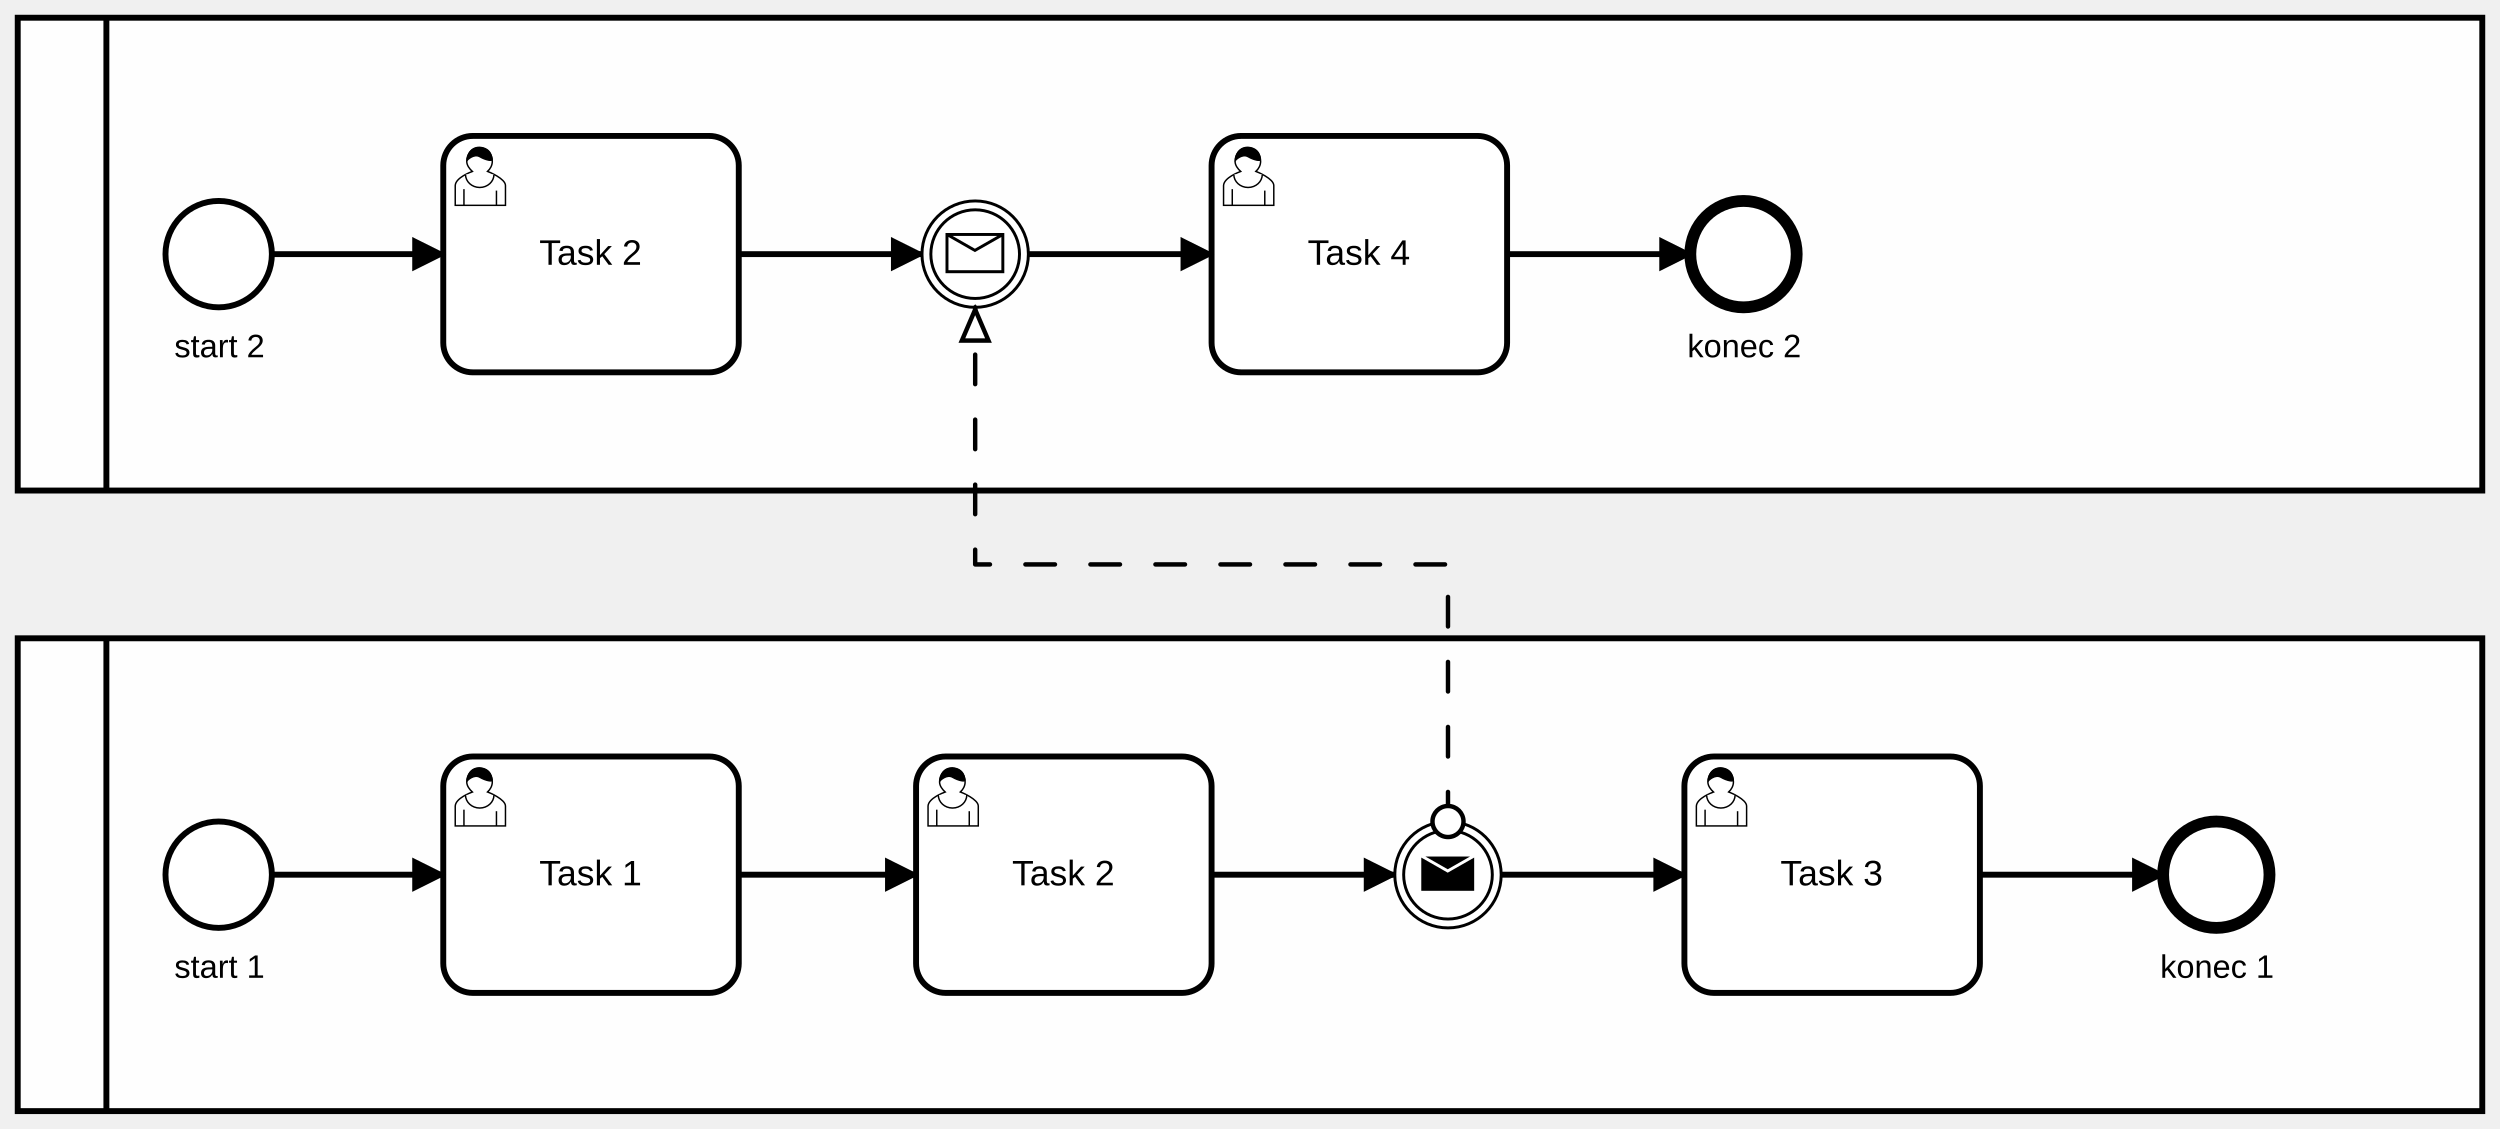
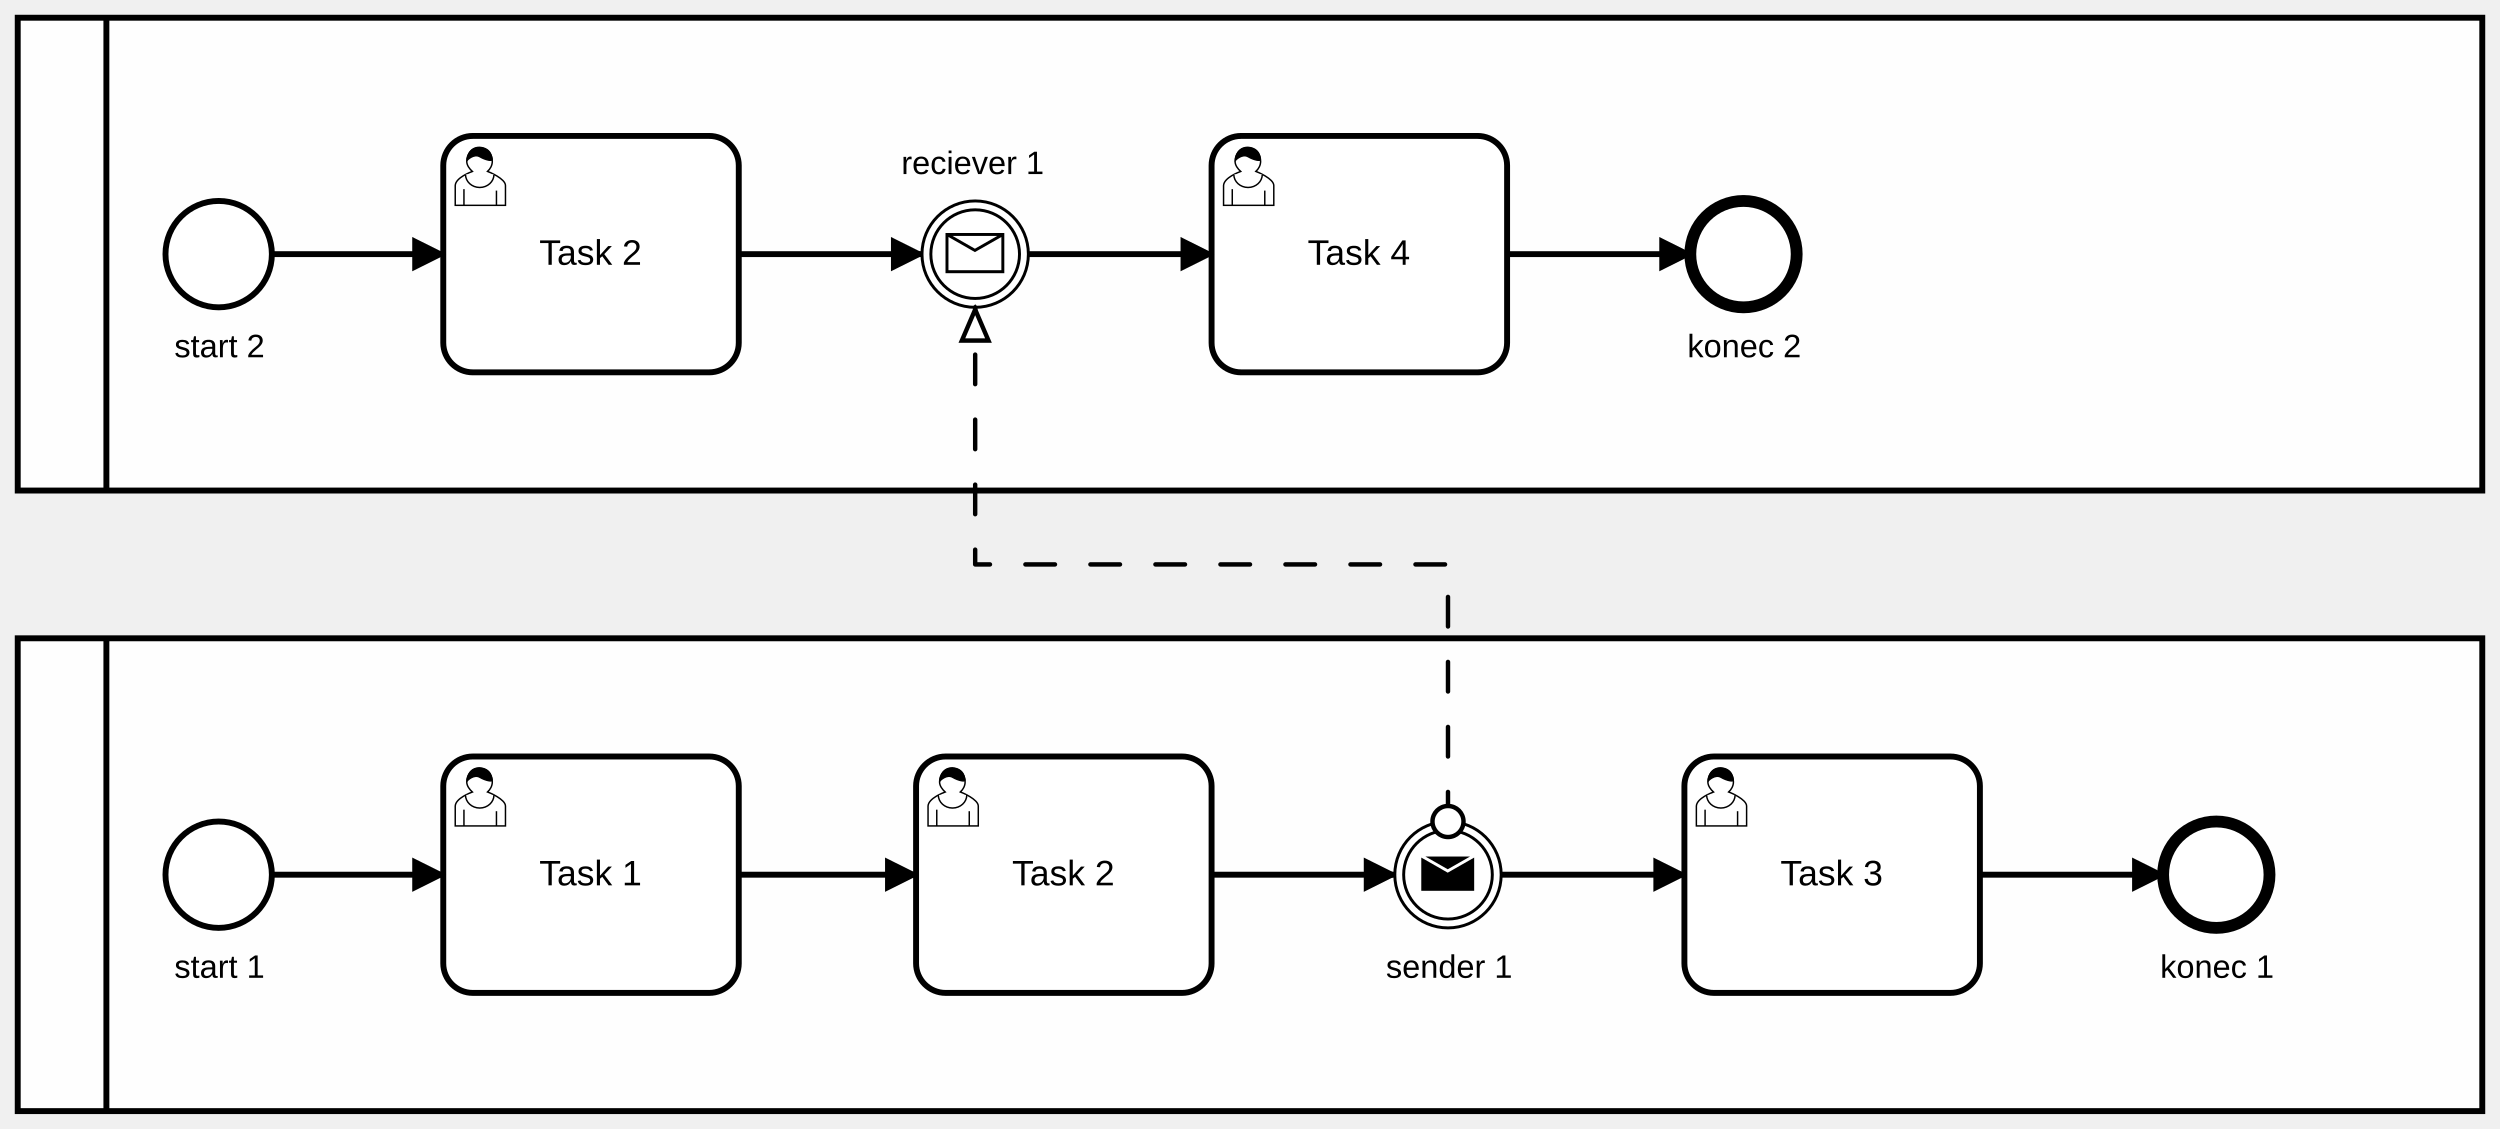
<svg xmlns="http://www.w3.org/2000/svg" width="846" height="382" viewBox="150 64 846 382" version="1.1">
  <defs>
-     <marker id="sequenceflow-end-white-black-1ibnoey58n4a3ev00rfm7z9ut" viewBox="0 0 20 20" refX="11" refY="10" markerWidth="10" markerHeight="10" orient="auto">
+     <marker id="sequenceflow-end-white-black-b2bhefn5h8e4np2nzf2t9qq9q" viewBox="0 0 20 20" refX="11" refY="10" markerWidth="10" markerHeight="10" orient="auto">
      <path d="M 1 5 L 11 10 L 1 15 Z" style="fill: black; stroke-width: 1px; stroke-linecap: round; stroke-dasharray: 10000, 1; stroke: black;" />
    </marker>
-     <marker id="messageflow-end-white-black-1ibnoey58n4a3ev00rfm7z9ut" viewBox="0 0 20 20" refX="8.5" refY="5" markerWidth="20" markerHeight="20" orient="auto">
+     <marker id="messageflow-end-white-black-b2bhefn5h8e4np2nzf2t9qq9q" viewBox="0 0 20 20" refX="8.5" refY="5" markerWidth="20" markerHeight="20" orient="auto">
      <path d="m 1 5 l 0 -3 l 7 3 l -7 3 z" style="fill: white; stroke-width: 1px; stroke-linecap: butt; stroke-dasharray: 10000, 1; stroke: black;" />
    </marker>
-     <marker id="messageflow-start-white-black-1ibnoey58n4a3ev00rfm7z9ut" viewBox="0 0 20 20" refX="6" refY="6" markerWidth="20" markerHeight="20" orient="auto">
+     <marker id="messageflow-start-white-black-b2bhefn5h8e4np2nzf2t9qq9q" viewBox="0 0 20 20" refX="6" refY="6" markerWidth="20" markerHeight="20" orient="auto">
      <circle cx="6" cy="6" r="3.5" style="fill: white; stroke-width: 1px; stroke-linecap: round; stroke-dasharray: 10000, 1; stroke: black;" />
    </marker>
  </defs>
  <g class="djs-group">
    <g class="djs-element djs-shape" data-element-id="Participant_0tix73v" style="display: block;" transform="matrix(1 0 0 1 156 70)">
      <g class="djs-visual">
        <rect x="0" y="0" width="834" height="160" rx="0" ry="0" style="stroke: black; stroke-width: 2px; fill: white; fill-opacity: 0.95;" />
        <polyline points="30,0 30,160 " style="fill: none; stroke: black; stroke-width: 2px;" />
        <text lineHeight="1.2" class="djs-label" style="font-family: Arial, sans-serif; font-size: 12px; font-weight: normal; fill: black;" transform="matrix(-1.83697e-16 -1 1 -1.83697e-16 0 160)">
          <tspan x="80" y="18.6" />
        </text>
      </g>
-       <rect x="-6" y="-6" width="846" height="172" class="djs-outline" style="fill: none;" />
      <rect class="djs-hit djs-hit-click-stroke" x="0" y="0" width="834" height="160" style="fill: none; stroke-opacity: 0; stroke: white; stroke-width: 15px;" />
      <rect class="djs-hit djs-hit-all" x="0" y="0" width="30" height="160" style="fill: none; stroke-opacity: 0; stroke: white; stroke-width: 15px;" />
+       <rect x="-6" y="-6" width="846" height="172" class="djs-outline" style="fill: none;" />
    </g>
    <g class="djs-children">
      <g class="djs-group">
+         <g class="djs-element djs-connection" data-element-id="Flow_14dyv1y" style="display: block;">
+           <g class="djs-visual">
+             <path d="m  660,150L722,150 " style="fill: none; stroke-width: 2px; stroke: black; stroke-linejoin: round; marker-end: url('#sequenceflow-end-white-black-b2bhefn5h8e4np2nzf2t9qq9q');" />
+           </g>
+           <polyline points="660,150 722,150 " class="djs-hit djs-hit-stroke" style="fill: none; stroke-opacity: 0; stroke: white; stroke-width: 15px;" />
+           <rect x="654" y="144" width="74" height="12" class="djs-outline" style="fill: none;" />
+         </g>
+       </g>
+       <g class="djs-group">
+         <g class="djs-element djs-connection" data-element-id="Flow_00c7isv" style="display: block;">
+           <g class="djs-visual">
+             <path d="m  498,150L560,150 " style="fill: none; stroke-width: 2px; stroke: black; stroke-linejoin: round; marker-end: url('#sequenceflow-end-white-black-b2bhefn5h8e4np2nzf2t9qq9q');" />
+           </g>
+           <polyline points="498,150 560,150 " class="djs-hit djs-hit-stroke" style="fill: none; stroke-opacity: 0; stroke: white; stroke-width: 15px;" />
+           <rect x="492" y="144" width="74" height="12" class="djs-outline" style="fill: none;" />
+         </g>
+       </g>
+       <g class="djs-group">
+         <g class="djs-element djs-connection" data-element-id="Flow_0of50li" style="display: block;">
+           <g class="djs-visual">
+             <path d="m  400,150L462,150 " style="fill: none; stroke-width: 2px; stroke: black; stroke-linejoin: round; marker-end: url('#sequenceflow-end-white-black-b2bhefn5h8e4np2nzf2t9qq9q');" />
+           </g>
+           <polyline points="400,150 462,150 " class="djs-hit djs-hit-stroke" style="fill: none; stroke-opacity: 0; stroke: white; stroke-width: 15px;" />
+           <rect x="394" y="144" width="74" height="12" class="djs-outline" style="fill: none;" />
+         </g>
+       </g>
+       <g class="djs-group">
        <g class="djs-element djs-connection" data-element-id="Flow_1oj8evx" style="display: block;">
          <g class="djs-visual">
-             <path d="m  242,150L300,150 " style="fill: none; stroke-width: 2px; stroke: black; stroke-linejoin: round; marker-end: url('#sequenceflow-end-white-black-1ibnoey58n4a3ev00rfm7z9ut');" />
+             <path d="m  242,150L300,150 " style="fill: none; stroke-width: 2px; stroke: black; stroke-linejoin: round; marker-end: url('#sequenceflow-end-white-black-b2bhefn5h8e4np2nzf2t9qq9q');" />
          </g>
          <polyline points="242,150 300,150 " class="djs-hit djs-hit-stroke" style="fill: none; stroke-opacity: 0; stroke: white; stroke-width: 15px;" />
          <rect x="236" y="144" width="70" height="12" class="djs-outline" style="fill: none;" />
        </g>
      </g>
      <g class="djs-group">
-         <g class="djs-element djs-connection" data-element-id="Flow_0of50li" style="display: block;">
-           <g class="djs-visual">
-             <path d="m  400,150L462,150 " style="fill: none; stroke-width: 2px; stroke: black; stroke-linejoin: round; marker-end: url('#sequenceflow-end-white-black-1ibnoey58n4a3ev00rfm7z9ut');" />
-           </g>
-           <polyline points="400,150 462,150 " class="djs-hit djs-hit-stroke" style="fill: none; stroke-opacity: 0; stroke: white; stroke-width: 15px;" />
-           <rect x="394" y="144" width="74" height="12" class="djs-outline" style="fill: none;" />
-         </g>
-       </g>
-       <g class="djs-group">
-         <g class="djs-element djs-connection" data-element-id="Flow_00c7isv" style="display: block;">
-           <g class="djs-visual">
-             <path d="m  498,150L560,150 " style="fill: none; stroke-width: 2px; stroke: black; stroke-linejoin: round; marker-end: url('#sequenceflow-end-white-black-1ibnoey58n4a3ev00rfm7z9ut');" />
-           </g>
-           <polyline points="498,150 560,150 " class="djs-hit djs-hit-stroke" style="fill: none; stroke-opacity: 0; stroke: white; stroke-width: 15px;" />
-           <rect x="492" y="144" width="74" height="12" class="djs-outline" style="fill: none;" />
-         </g>
-       </g>
-       <g class="djs-group">
-         <g class="djs-element djs-connection" data-element-id="Flow_14dyv1y" style="display: block;">
-           <g class="djs-visual">
-             <path d="m  660,150L722,150 " style="fill: none; stroke-width: 2px; stroke: black; stroke-linejoin: round; marker-end: url('#sequenceflow-end-white-black-1ibnoey58n4a3ev00rfm7z9ut');" />
-           </g>
-           <polyline points="660,150 722,150 " class="djs-hit djs-hit-stroke" style="fill: none; stroke-opacity: 0; stroke: white; stroke-width: 15px;" />
-           <rect x="654" y="144" width="74" height="12" class="djs-outline" style="fill: none;" />
-         </g>
-       </g>
-       <g class="djs-group">
        <g class="djs-element djs-shape" data-element-id="StartEvent_0pwed5x" style="display: block;" transform="matrix(1 0 0 1 206 132)">
          <g class="djs-visual">
            <circle cx="18" cy="18" r="18" style="stroke: black; stroke-width: 2px; fill: white; fill-opacity: 0.95;" />
          </g>
          <rect class="djs-hit djs-hit-all" x="0" y="0" width="36" height="36" style="fill: none; stroke-opacity: 0; stroke: white; stroke-width: 15px;" />
          <rect x="-6" y="-6" width="48" height="48" class="djs-outline" style="fill: none;" />
        </g>
      </g>
      <g class="djs-group">
+         <g class="djs-element djs-shape" data-element-id="StartEvent_0pwed5x_label" style="display: block;" transform="matrix(1 0 0 1 209 175)">
+           <g class="djs-visual">
+             <text lineHeight="1.2" class="djs-label" style="font-family: Arial, sans-serif; font-size: 11px; font-weight: normal; fill: black;">
+               <tspan x="0" y="9.9">start 2</tspan>
+             </text>
+           </g>
+           <rect class="djs-hit djs-hit-all" x="0" y="0" width="31" height="14" style="fill: none; stroke-opacity: 0; stroke: white; stroke-width: 15px;" />
+           <rect x="-6" y="-6" width="43" height="26" class="djs-outline" style="fill: none;" />
+         </g>
+       </g>
+       <g class="djs-group">
        <g class="djs-element djs-shape" data-element-id="Event_1ofd2xk" style="display: block;" transform="matrix(1 0 0 1 722 132)">
          <g class="djs-visual">
            <circle cx="18" cy="18" r="18" style="stroke: black; stroke-width: 4px; fill: white; fill-opacity: 0.95;" />
          </g>
          <rect class="djs-hit djs-hit-all" x="0" y="0" width="36" height="36" style="fill: none; stroke-opacity: 0; stroke: white; stroke-width: 15px;" />
          <rect x="-6" y="-6" width="48" height="48" class="djs-outline" style="fill: none;" />
+         </g>
+       </g>
+       <g class="djs-group">
+         <g class="djs-element djs-shape" data-element-id="Event_1ofd2xk_label" style="display: block;" transform="matrix(1 0 0 1 721 175)">
+           <g class="djs-visual">
+             <text lineHeight="1.2" class="djs-label" style="font-family: Arial, sans-serif; font-size: 11px; font-weight: normal; fill: black;">
+               <tspan x="0" y="9.9">konec 2</tspan>
+             </text>
+           </g>
+           <rect class="djs-hit djs-hit-all" x="0" y="0" width="39" height="14" style="fill: none; stroke-opacity: 0; stroke: white; stroke-width: 15px;" />
+           <rect x="-6" y="-6" width="51" height="26" class="djs-outline" style="fill: none;" />
        </g>
      </g>
      <g class="djs-group">
        <g class="djs-element djs-shape" data-element-id="Event_1fgk18e" style="display: block;" transform="matrix(1 0 0 1 462 132)">
          <g class="djs-visual">
            <circle cx="18" cy="18" r="18" style="stroke: black; stroke-width: 1px; fill: white; fill-opacity: 0.95;" />
            <circle cx="18" cy="18" r="15" style="stroke: black; stroke-width: 1px; fill: none;" />
            <path d="m 8.46,11.34 l 0,12.6 l 18.9,0 l 0,-12.6 z l 9.45,5.4 l 9.45,-5.4" style="fill: white; stroke-width: 1px; stroke: black;" />
          </g>
          <rect class="djs-hit djs-hit-all" x="0" y="0" width="36" height="36" style="fill: none; stroke-opacity: 0; stroke: white; stroke-width: 15px;" />
          <rect x="-6" y="-6" width="48" height="48" class="djs-outline" style="fill: none;" />
        </g>
      </g>
      <g class="djs-group">
        <g class="djs-element djs-shape" data-element-id="Activity_0l9hw0d" style="display: block;" transform="matrix(1 0 0 1 300 110)">
          <g class="djs-visual">
            <rect x="0" y="0" width="100" height="80" rx="10" ry="10" style="stroke: black; stroke-width: 2px; fill: white; fill-opacity: 0.95;" />
            <text lineHeight="1.2" class="djs-label" style="font-family: Arial, sans-serif; font-size: 12px; font-weight: normal; fill: black;">
              <tspan x="32.496" y="43.6">Task 2</tspan>
            </text>
            <path d="m 15,12 c 0.909,-0.845 1.594,-2.049 1.594,-3.385 0,-2.554 -1.805,-4.622 -4.357,-4.622 -2.552,0 -4.288,2.068 -4.288,4.622 0,1.348 0.974,2.562 1.896,3.405 -0.529,0.187 -5.669,2.097 -5.794,4.756 v 6.718 h 17 v -6.718 c 0,-2.298 -5.528,-4.595 -6.051,-4.776 zm -8,6 l 0,5.5 m 11,0 l 0,-5" style="fill: white; stroke-width: 0.5px; stroke: black;" />
            <path d="m 15,12 m 2.162,1.009 c 0,2.447 -2.158,4.431 -4.821,4.431 -2.665,0 -4.822,-1.981 -4.822,-4.431 " style="fill: white; stroke-width: 0.5px; stroke: black;" />
            <path d="m 15,12 m -6.9,-3.80 c 0,0 2.251,-2.358 4.274,-1.177 2.024,1.181 4.221,1.537 4.124,0.965 -0.098,-0.57 -0.117,-3.791 -4.191,-4.136 -3.575,0.001 -4.208,3.367 -4.207,4.348 z" style="fill: black; stroke-width: 0.5px; stroke: black;" />
          </g>
          <rect class="djs-hit djs-hit-all" x="0" y="0" width="100" height="80" style="fill: none; stroke-opacity: 0; stroke: white; stroke-width: 15px;" />
          <rect x="-6" y="-6" width="112" height="92" class="djs-outline" style="fill: none;" />
        </g>
      </g>
      <g class="djs-group">
        <g class="djs-element djs-shape" data-element-id="Activity_0bun28p" style="display: block;" transform="matrix(1 0 0 1 560 110)">
          <g class="djs-visual">
            <rect x="0" y="0" width="100" height="80" rx="10" ry="10" style="stroke: black; stroke-width: 2px; fill: white; fill-opacity: 0.95;" />
            <text lineHeight="1.2" class="djs-label" style="font-family: Arial, sans-serif; font-size: 12px; font-weight: normal; fill: black;">
              <tspan x="32.496" y="43.6">Task 4</tspan>
            </text>
            <path d="m 15,12 c 0.909,-0.845 1.594,-2.049 1.594,-3.385 0,-2.554 -1.805,-4.622 -4.357,-4.622 -2.552,0 -4.288,2.068 -4.288,4.622 0,1.348 0.974,2.562 1.896,3.405 -0.529,0.187 -5.669,2.097 -5.794,4.756 v 6.718 h 17 v -6.718 c 0,-2.298 -5.528,-4.595 -6.051,-4.776 zm -8,6 l 0,5.5 m 11,0 l 0,-5" style="fill: white; stroke-width: 0.5px; stroke: black;" />
            <path d="m 15,12 m 2.162,1.009 c 0,2.447 -2.158,4.431 -4.821,4.431 -2.665,0 -4.822,-1.981 -4.822,-4.431 " style="fill: white; stroke-width: 0.5px; stroke: black;" />
            <path d="m 15,12 m -6.9,-3.80 c 0,0 2.251,-2.358 4.274,-1.177 2.024,1.181 4.221,1.537 4.124,0.965 -0.098,-0.57 -0.117,-3.791 -4.191,-4.136 -3.575,0.001 -4.208,3.367 -4.207,4.348 z" style="fill: black; stroke-width: 0.5px; stroke: black;" />
          </g>
          <rect class="djs-hit djs-hit-all" x="0" y="0" width="100" height="80" style="fill: none; stroke-opacity: 0; stroke: white; stroke-width: 15px;" />
          <rect x="-6" y="-6" width="112" height="92" class="djs-outline" style="fill: none;" />
        </g>
      </g>
    </g>
  </g>
  <g class="djs-group">
    <g class="djs-element djs-shape" data-element-id="Participant_0hezqbx" style="display: block;" transform="matrix(1 0 0 1 156 280)">
      <g class="djs-visual">
        <rect x="0" y="0" width="834" height="160" rx="0" ry="0" style="stroke: black; stroke-width: 2px; fill: white; fill-opacity: 0.95;" />
        <polyline points="30,0 30,160 " style="fill: none; stroke: black; stroke-width: 2px;" />
        <text lineHeight="1.2" class="djs-label" style="font-family: Arial, sans-serif; font-size: 12px; font-weight: normal; fill: black;" transform="matrix(-1.83697e-16 -1 1 -1.83697e-16 0 160)">
          <tspan x="80" y="18.6" />
        </text>
      </g>
-       <rect x="-6" y="-6" width="846" height="172" class="djs-outline" style="fill: none;" />
      <rect class="djs-hit djs-hit-click-stroke" x="0" y="0" width="834" height="160" style="fill: none; stroke-opacity: 0; stroke: white; stroke-width: 15px;" />
      <rect class="djs-hit djs-hit-all" x="0" y="0" width="30" height="160" style="fill: none; stroke-opacity: 0; stroke: white; stroke-width: 15px;" />
+       <rect x="-6" y="-6" width="846" height="172" class="djs-outline" style="fill: none;" />
    </g>
    <g class="djs-children">
      <g class="djs-group">
+         <g class="djs-element djs-connection" data-element-id="Flow_1uyn7a8" style="display: block;">
+           <g class="djs-visual">
+             <path d="m  820,360L882,360 " style="fill: none; stroke-width: 2px; stroke: black; stroke-linejoin: round; marker-end: url('#sequenceflow-end-white-black-b2bhefn5h8e4np2nzf2t9qq9q');" />
+           </g>
+           <polyline points="820,360 882,360 " class="djs-hit djs-hit-stroke" style="fill: none; stroke-opacity: 0; stroke: white; stroke-width: 15px;" />
+           <rect x="814" y="354" width="74" height="12" class="djs-outline" style="fill: none;" />
+         </g>
+       </g>
+       <g class="djs-group">
+         <g class="djs-element djs-connection" data-element-id="Flow_0sbjaqe" style="display: block;">
+           <g class="djs-visual">
+             <path d="m  658,360L720,360 " style="fill: none; stroke-width: 2px; stroke: black; stroke-linejoin: round; marker-end: url('#sequenceflow-end-white-black-b2bhefn5h8e4np2nzf2t9qq9q');" />
+           </g>
+           <polyline points="658,360 720,360 " class="djs-hit djs-hit-stroke" style="fill: none; stroke-opacity: 0; stroke: white; stroke-width: 15px;" />
+           <rect x="652" y="354" width="74" height="12" class="djs-outline" style="fill: none;" />
+         </g>
+       </g>
+       <g class="djs-group">
+         <g class="djs-element djs-connection" data-element-id="Flow_1x83zoe" style="display: block;">
+           <g class="djs-visual">
+             <path d="m  560,360L622,360 " style="fill: none; stroke-width: 2px; stroke: black; stroke-linejoin: round; marker-end: url('#sequenceflow-end-white-black-b2bhefn5h8e4np2nzf2t9qq9q');" />
+           </g>
+           <polyline points="560,360 622,360 " class="djs-hit djs-hit-stroke" style="fill: none; stroke-opacity: 0; stroke: white; stroke-width: 15px;" />
+           <rect x="554" y="354" width="74" height="12" class="djs-outline" style="fill: none;" />
+         </g>
+       </g>
+       <g class="djs-group">
+         <g class="djs-element djs-connection" data-element-id="Flow_14zyx7d" style="display: block;">
+           <g class="djs-visual">
+             <path d="m  400,360L460,360 " style="fill: none; stroke-width: 2px; stroke: black; stroke-linejoin: round; marker-end: url('#sequenceflow-end-white-black-b2bhefn5h8e4np2nzf2t9qq9q');" />
+           </g>
+           <polyline points="400,360 460,360 " class="djs-hit djs-hit-stroke" style="fill: none; stroke-opacity: 0; stroke: white; stroke-width: 15px;" />
+           <rect x="394" y="354" width="72" height="12" class="djs-outline" style="fill: none;" />
+         </g>
+       </g>
+       <g class="djs-group">
        <g class="djs-element djs-connection" data-element-id="Flow_0xe1oxm" style="display: block;">
          <g class="djs-visual">
-             <path d="m  242,360L300,360 " style="fill: none; stroke-width: 2px; stroke: black; stroke-linejoin: round; marker-end: url('#sequenceflow-end-white-black-1ibnoey58n4a3ev00rfm7z9ut');" />
+             <path d="m  242,360L300,360 " style="fill: none; stroke-width: 2px; stroke: black; stroke-linejoin: round; marker-end: url('#sequenceflow-end-white-black-b2bhefn5h8e4np2nzf2t9qq9q');" />
          </g>
          <polyline points="242,360 300,360 " class="djs-hit djs-hit-stroke" style="fill: none; stroke-opacity: 0; stroke: white; stroke-width: 15px;" />
          <rect x="236" y="354" width="70" height="12" class="djs-outline" style="fill: none;" />
        </g>
      </g>
      <g class="djs-group">
-         <g class="djs-element djs-connection" data-element-id="Flow_14zyx7d" style="display: block;">
-           <g class="djs-visual">
-             <path d="m  400,360L460,360 " style="fill: none; stroke-width: 2px; stroke: black; stroke-linejoin: round; marker-end: url('#sequenceflow-end-white-black-1ibnoey58n4a3ev00rfm7z9ut');" />
-           </g>
-           <polyline points="400,360 460,360 " class="djs-hit djs-hit-stroke" style="fill: none; stroke-opacity: 0; stroke: white; stroke-width: 15px;" />
-           <rect x="394" y="354" width="72" height="12" class="djs-outline" style="fill: none;" />
-         </g>
-       </g>
-       <g class="djs-group">
-         <g class="djs-element djs-connection" data-element-id="Flow_1x83zoe" style="display: block;">
-           <g class="djs-visual">
-             <path d="m  560,360L622,360 " style="fill: none; stroke-width: 2px; stroke: black; stroke-linejoin: round; marker-end: url('#sequenceflow-end-white-black-1ibnoey58n4a3ev00rfm7z9ut');" />
-           </g>
-           <polyline points="560,360 622,360 " class="djs-hit djs-hit-stroke" style="fill: none; stroke-opacity: 0; stroke: white; stroke-width: 15px;" />
-           <rect x="554" y="354" width="74" height="12" class="djs-outline" style="fill: none;" />
-         </g>
-       </g>
-       <g class="djs-group">
-         <g class="djs-element djs-connection" data-element-id="Flow_0sbjaqe" style="display: block;">
-           <g class="djs-visual">
-             <path d="m  658,360L720,360 " style="fill: none; stroke-width: 2px; stroke: black; stroke-linejoin: round; marker-end: url('#sequenceflow-end-white-black-1ibnoey58n4a3ev00rfm7z9ut');" />
-           </g>
-           <polyline points="658,360 720,360 " class="djs-hit djs-hit-stroke" style="fill: none; stroke-opacity: 0; stroke: white; stroke-width: 15px;" />
-           <rect x="652" y="354" width="74" height="12" class="djs-outline" style="fill: none;" />
-         </g>
-       </g>
-       <g class="djs-group">
-         <g class="djs-element djs-connection" data-element-id="Flow_1uyn7a8" style="display: block;">
-           <g class="djs-visual">
-             <path d="m  820,360L882,360 " style="fill: none; stroke-width: 2px; stroke: black; stroke-linejoin: round; marker-end: url('#sequenceflow-end-white-black-1ibnoey58n4a3ev00rfm7z9ut');" />
-           </g>
-           <polyline points="820,360 882,360 " class="djs-hit djs-hit-stroke" style="fill: none; stroke-opacity: 0; stroke: white; stroke-width: 15px;" />
-           <rect x="814" y="354" width="74" height="12" class="djs-outline" style="fill: none;" />
-         </g>
-       </g>
-       <g class="djs-group">
        <g class="djs-element djs-shape" data-element-id="Event_1enenrk" style="display: block;" transform="matrix(1 0 0 1 206 342)">
          <g class="djs-visual">
            <circle cx="18" cy="18" r="18" style="stroke: black; stroke-width: 2px; fill: white; fill-opacity: 0.95;" />
          </g>
          <rect class="djs-hit djs-hit-all" x="0" y="0" width="36" height="36" style="fill: none; stroke-opacity: 0; stroke: white; stroke-width: 15px;" />
          <rect x="-6" y="-6" width="48" height="48" class="djs-outline" style="fill: none;" />
        </g>
      </g>
      <g class="djs-group">
+         <g class="djs-element djs-shape" data-element-id="Event_1enenrk_label" style="display: block;" transform="matrix(1 0 0 1 209 385)">
+           <g class="djs-visual">
+             <text lineHeight="1.2" class="djs-label" style="font-family: Arial, sans-serif; font-size: 11px; font-weight: normal; fill: black;">
+               <tspan x="0" y="9.9">start 1</tspan>
+             </text>
+           </g>
+           <rect class="djs-hit djs-hit-all" x="0" y="0" width="31" height="14" style="fill: none; stroke-opacity: 0; stroke: white; stroke-width: 15px;" />
+           <rect x="-6" y="-6" width="43" height="26" class="djs-outline" style="fill: none;" />
+         </g>
+       </g>
+       <g class="djs-group">
        <g class="djs-element djs-shape" data-element-id="Event_0xcuyqp" style="display: block;" transform="matrix(1 0 0 1 882 342)">
          <g class="djs-visual">
            <circle cx="18" cy="18" r="18" style="stroke: black; stroke-width: 4px; fill: white; fill-opacity: 0.95;" />
          </g>
          <rect class="djs-hit djs-hit-all" x="0" y="0" width="36" height="36" style="fill: none; stroke-opacity: 0; stroke: white; stroke-width: 15px;" />
          <rect x="-6" y="-6" width="48" height="48" class="djs-outline" style="fill: none;" />
+         </g>
+       </g>
+       <g class="djs-group">
+         <g class="djs-element djs-shape" data-element-id="Event_0xcuyqp_label" style="display: block;" transform="matrix(1 0 0 1 881 385)">
+           <g class="djs-visual">
+             <text lineHeight="1.2" class="djs-label" style="font-family: Arial, sans-serif; font-size: 11px; font-weight: normal; fill: black;">
+               <tspan x="0" y="9.9">konec 1</tspan>
+             </text>
+           </g>
+           <rect class="djs-hit djs-hit-all" x="0" y="0" width="39" height="14" style="fill: none; stroke-opacity: 0; stroke: white; stroke-width: 15px;" />
+           <rect x="-6" y="-6" width="51" height="26" class="djs-outline" style="fill: none;" />
        </g>
      </g>
      <g class="djs-group">
        <g class="djs-element djs-shape" data-element-id="Event_1kgwcbs" style="display: block;" transform="matrix(1 0 0 1 622 342)">
          <g class="djs-visual">
            <circle cx="18" cy="18" r="18" style="stroke: black; stroke-width: 1px; fill: white; fill-opacity: 0.95;" />
            <circle cx="18" cy="18" r="15" style="stroke: black; stroke-width: 1px; fill: none;" />
            <path d="m 8.46,11.34 l 0,12.6 l 18.9,0 l 0,-12.6 z l 9.45,5.4 l 9.45,-5.4" style="fill: black; stroke-width: 1px; stroke: white;" />
          </g>
          <rect class="djs-hit djs-hit-all" x="0" y="0" width="36" height="36" style="fill: none; stroke-opacity: 0; stroke: white; stroke-width: 15px;" />
          <rect x="-6" y="-6" width="48" height="48" class="djs-outline" style="fill: none;" />
        </g>
      </g>
      <g class="djs-group">
        <g class="djs-element djs-shape" data-element-id="Activity_1xtdzou" style="display: block;" transform="matrix(1 0 0 1 300 320)">
          <g class="djs-visual">
            <rect x="0" y="0" width="100" height="80" rx="10" ry="10" style="stroke: black; stroke-width: 2px; fill: white; fill-opacity: 0.95;" />
            <text lineHeight="1.2" class="djs-label" style="font-family: Arial, sans-serif; font-size: 12px; font-weight: normal; fill: black;">
              <tspan x="32.496" y="43.6">Task 1</tspan>
            </text>
            <path d="m 15,12 c 0.909,-0.845 1.594,-2.049 1.594,-3.385 0,-2.554 -1.805,-4.622 -4.357,-4.622 -2.552,0 -4.288,2.068 -4.288,4.622 0,1.348 0.974,2.562 1.896,3.405 -0.529,0.187 -5.669,2.097 -5.794,4.756 v 6.718 h 17 v -6.718 c 0,-2.298 -5.528,-4.595 -6.051,-4.776 zm -8,6 l 0,5.5 m 11,0 l 0,-5" style="fill: white; stroke-width: 0.5px; stroke: black;" />
            <path d="m 15,12 m 2.162,1.009 c 0,2.447 -2.158,4.431 -4.821,4.431 -2.665,0 -4.822,-1.981 -4.822,-4.431 " style="fill: white; stroke-width: 0.5px; stroke: black;" />
            <path d="m 15,12 m -6.9,-3.80 c 0,0 2.251,-2.358 4.274,-1.177 2.024,1.181 4.221,1.537 4.124,0.965 -0.098,-0.57 -0.117,-3.791 -4.191,-4.136 -3.575,0.001 -4.208,3.367 -4.207,4.348 z" style="fill: black; stroke-width: 0.5px; stroke: black;" />
          </g>
          <rect class="djs-hit djs-hit-all" x="0" y="0" width="100" height="80" style="fill: none; stroke-opacity: 0; stroke: white; stroke-width: 15px;" />
          <rect x="-6" y="-6" width="112" height="92" class="djs-outline" style="fill: none;" />
        </g>
      </g>
      <g class="djs-group">
        <g class="djs-element djs-shape" data-element-id="Activity_0mvmohi" style="display: block;" transform="matrix(1 0 0 1 460 320)">
          <g class="djs-visual">
            <rect x="0" y="0" width="100" height="80" rx="10" ry="10" style="stroke: black; stroke-width: 2px; fill: white; fill-opacity: 0.95;" />
            <text lineHeight="1.2" class="djs-label" style="font-family: Arial, sans-serif; font-size: 12px; font-weight: normal; fill: black;">
              <tspan x="32.496" y="43.6">Task 2</tspan>
            </text>
            <path d="m 15,12 c 0.909,-0.845 1.594,-2.049 1.594,-3.385 0,-2.554 -1.805,-4.622 -4.357,-4.622 -2.552,0 -4.288,2.068 -4.288,4.622 0,1.348 0.974,2.562 1.896,3.405 -0.529,0.187 -5.669,2.097 -5.794,4.756 v 6.718 h 17 v -6.718 c 0,-2.298 -5.528,-4.595 -6.051,-4.776 zm -8,6 l 0,5.5 m 11,0 l 0,-5" style="fill: white; stroke-width: 0.5px; stroke: black;" />
            <path d="m 15,12 m 2.162,1.009 c 0,2.447 -2.158,4.431 -4.821,4.431 -2.665,0 -4.822,-1.981 -4.822,-4.431 " style="fill: white; stroke-width: 0.5px; stroke: black;" />
            <path d="m 15,12 m -6.9,-3.80 c 0,0 2.251,-2.358 4.274,-1.177 2.024,1.181 4.221,1.537 4.124,0.965 -0.098,-0.57 -0.117,-3.791 -4.191,-4.136 -3.575,0.001 -4.208,3.367 -4.207,4.348 z" style="fill: black; stroke-width: 0.5px; stroke: black;" />
          </g>
          <rect class="djs-hit djs-hit-all" x="0" y="0" width="100" height="80" style="fill: none; stroke-opacity: 0; stroke: white; stroke-width: 15px;" />
          <rect x="-6" y="-6" width="112" height="92" class="djs-outline" style="fill: none;" />
        </g>
      </g>
      <g class="djs-group">
        <g class="djs-element djs-shape" data-element-id="Activity_01pf4t2" style="display: block;" transform="matrix(1 0 0 1 720 320)">
          <g class="djs-visual">
            <rect x="0" y="0" width="100" height="80" rx="10" ry="10" style="stroke: black; stroke-width: 2px; fill: white; fill-opacity: 0.95;" />
            <text lineHeight="1.2" class="djs-label" style="font-family: Arial, sans-serif; font-size: 12px; font-weight: normal; fill: black;">
              <tspan x="32.496" y="43.6">Task 3</tspan>
            </text>
            <path d="m 15,12 c 0.909,-0.845 1.594,-2.049 1.594,-3.385 0,-2.554 -1.805,-4.622 -4.357,-4.622 -2.552,0 -4.288,2.068 -4.288,4.622 0,1.348 0.974,2.562 1.896,3.405 -0.529,0.187 -5.669,2.097 -5.794,4.756 v 6.718 h 17 v -6.718 c 0,-2.298 -5.528,-4.595 -6.051,-4.776 zm -8,6 l 0,5.5 m 11,0 l 0,-5" style="fill: white; stroke-width: 0.5px; stroke: black;" />
            <path d="m 15,12 m 2.162,1.009 c 0,2.447 -2.158,4.431 -4.821,4.431 -2.665,0 -4.822,-1.981 -4.822,-4.431 " style="fill: white; stroke-width: 0.5px; stroke: black;" />
            <path d="m 15,12 m -6.9,-3.80 c 0,0 2.251,-2.358 4.274,-1.177 2.024,1.181 4.221,1.537 4.124,0.965 -0.098,-0.57 -0.117,-3.791 -4.191,-4.136 -3.575,0.001 -4.208,3.367 -4.207,4.348 z" style="fill: black; stroke-width: 0.5px; stroke: black;" />
          </g>
          <rect class="djs-hit djs-hit-all" x="0" y="0" width="100" height="80" style="fill: none; stroke-opacity: 0; stroke: white; stroke-width: 15px;" />
          <rect x="-6" y="-6" width="112" height="92" class="djs-outline" style="fill: none;" />
        </g>
      </g>
-     </g>
-   </g>
-   <g class="djs-group">
-     <g class="djs-element djs-shape" data-element-id="StartEvent_0pwed5x_label" style="display: block;" transform="matrix(1 0 0 1 209 175)">
-       <g class="djs-visual">
-         <text lineHeight="1.2" class="djs-label" style="font-family: Arial, sans-serif; font-size: 11px; font-weight: normal; fill: black;">
-           <tspan x="0" y="9.9">start 2</tspan>
-         </text>
-       </g>
-       <rect class="djs-hit djs-hit-all" x="0" y="0" width="31" height="14" style="fill: none; stroke-opacity: 0; stroke: white; stroke-width: 15px;" />
-       <rect x="-6" y="-6" width="43" height="26" class="djs-outline" style="fill: none;" />
-     </g>
-   </g>
-   <g class="djs-group">
-     <g class="djs-element djs-shape" data-element-id="Event_1ofd2xk_label" style="display: block;" transform="matrix(1 0 0 1 721 175)">
-       <g class="djs-visual">
-         <text lineHeight="1.2" class="djs-label" style="font-family: Arial, sans-serif; font-size: 11px; font-weight: normal; fill: black;">
-           <tspan x="0" y="9.9">konec 2</tspan>
-         </text>
-       </g>
-       <rect class="djs-hit djs-hit-all" x="0" y="0" width="39" height="14" style="fill: none; stroke-opacity: 0; stroke: white; stroke-width: 15px;" />
-       <rect x="-6" y="-6" width="51" height="26" class="djs-outline" style="fill: none;" />
-     </g>
-   </g>
-   <g class="djs-group">
-     <g class="djs-element djs-shape" data-element-id="Event_1enenrk_label" style="display: block;" transform="matrix(1 0 0 1 209 385)">
-       <g class="djs-visual">
-         <text lineHeight="1.2" class="djs-label" style="font-family: Arial, sans-serif; font-size: 11px; font-weight: normal; fill: black;">
-           <tspan x="0" y="9.9">start 1</tspan>
-         </text>
-       </g>
-       <rect class="djs-hit djs-hit-all" x="0" y="0" width="31" height="14" style="fill: none; stroke-opacity: 0; stroke: white; stroke-width: 15px;" />
-       <rect x="-6" y="-6" width="43" height="26" class="djs-outline" style="fill: none;" />
-     </g>
-   </g>
-   <g class="djs-group">
-     <g class="djs-element djs-shape" data-element-id="Event_0xcuyqp_label" style="display: block;" transform="matrix(1 0 0 1 881 385)">
-       <g class="djs-visual">
-         <text lineHeight="1.2" class="djs-label" style="font-family: Arial, sans-serif; font-size: 11px; font-weight: normal; fill: black;">
-           <tspan x="0" y="9.9">konec 1</tspan>
-         </text>
-       </g>
-       <rect class="djs-hit djs-hit-all" x="0" y="0" width="39" height="14" style="fill: none; stroke-opacity: 0; stroke: white; stroke-width: 15px;" />
-       <rect x="-6" y="-6" width="51" height="26" class="djs-outline" style="fill: none;" />
+       <g class="djs-group">
+         <g class="djs-element djs-shape" data-element-id="Event_1kgwcbs_label" style="display: block;" transform="matrix(1 0 0 1 619 385)">
+           <g class="djs-visual">
+             <text lineHeight="1.2" class="djs-label" style="font-family: Arial, sans-serif; font-size: 11px; font-weight: normal; fill: black;">
+               <tspan x="0" y="9.9">sender 1</tspan>
+             </text>
+           </g>
+           <rect class="djs-hit djs-hit-all" x="0" y="0" width="43" height="14" style="fill: none; stroke-opacity: 0; stroke: white; stroke-width: 15px;" />
+           <rect x="-6" y="-6" width="55" height="26" class="djs-outline" style="fill: none;" />
+         </g>
+       </g>
    </g>
  </g>
  <g class="djs-group">
    <g class="djs-element djs-connection" data-element-id="Flow_0utcii5" style="display: block;">
      <g class="djs-visual">
-         <path d="m  640,342L640,255 L480,255 L480,168 " style="fill: none; stroke-width: 1.5px; stroke: black; marker-end: url('#messageflow-end-white-black-1ibnoey58n4a3ev00rfm7z9ut'); marker-start: url('#messageflow-start-white-black-1ibnoey58n4a3ev00rfm7z9ut'); stroke-dasharray: 10, 12; stroke-linecap: round; stroke-linejoin: round;" />
+         <path d="m  640,342L640,255 L480,255 L480,168 " style="fill: none; stroke-width: 1.5px; stroke: black; marker-end: url('#messageflow-end-white-black-b2bhefn5h8e4np2nzf2t9qq9q'); marker-start: url('#messageflow-start-white-black-b2bhefn5h8e4np2nzf2t9qq9q'); stroke-dasharray: 10, 12; stroke-linecap: round; stroke-linejoin: round;" />
      </g>
      <polyline points="640,342 640,255 480,255 480,168 " class="djs-hit djs-hit-stroke" style="fill: none; stroke-opacity: 0; stroke: white; stroke-width: 15px;" />
      <rect x="474" y="162" width="172" height="186" class="djs-outline" style="fill: none;" />
    </g>
  </g>
+   <g class="djs-group">
+     <g class="djs-element djs-shape" data-element-id="Event_1fgk18e_label" style="display: block;" transform="matrix(1 0 0 1 455 113)">
+       <g class="djs-visual">
+         <text lineHeight="1.2" class="djs-label" style="font-family: Arial, sans-serif; font-size: 11px; font-weight: normal; fill: black;">
+           <tspan x="0" y="9.9">reciever 1</tspan>
+         </text>
+       </g>
+       <rect class="djs-hit djs-hit-all" x="0" y="0" width="49" height="14" style="fill: none; stroke-opacity: 0; stroke: white; stroke-width: 15px;" />
+       <rect x="-6" y="-6" width="61" height="26" class="djs-outline" style="fill: none;" />
+     </g>
+   </g>
</svg>
